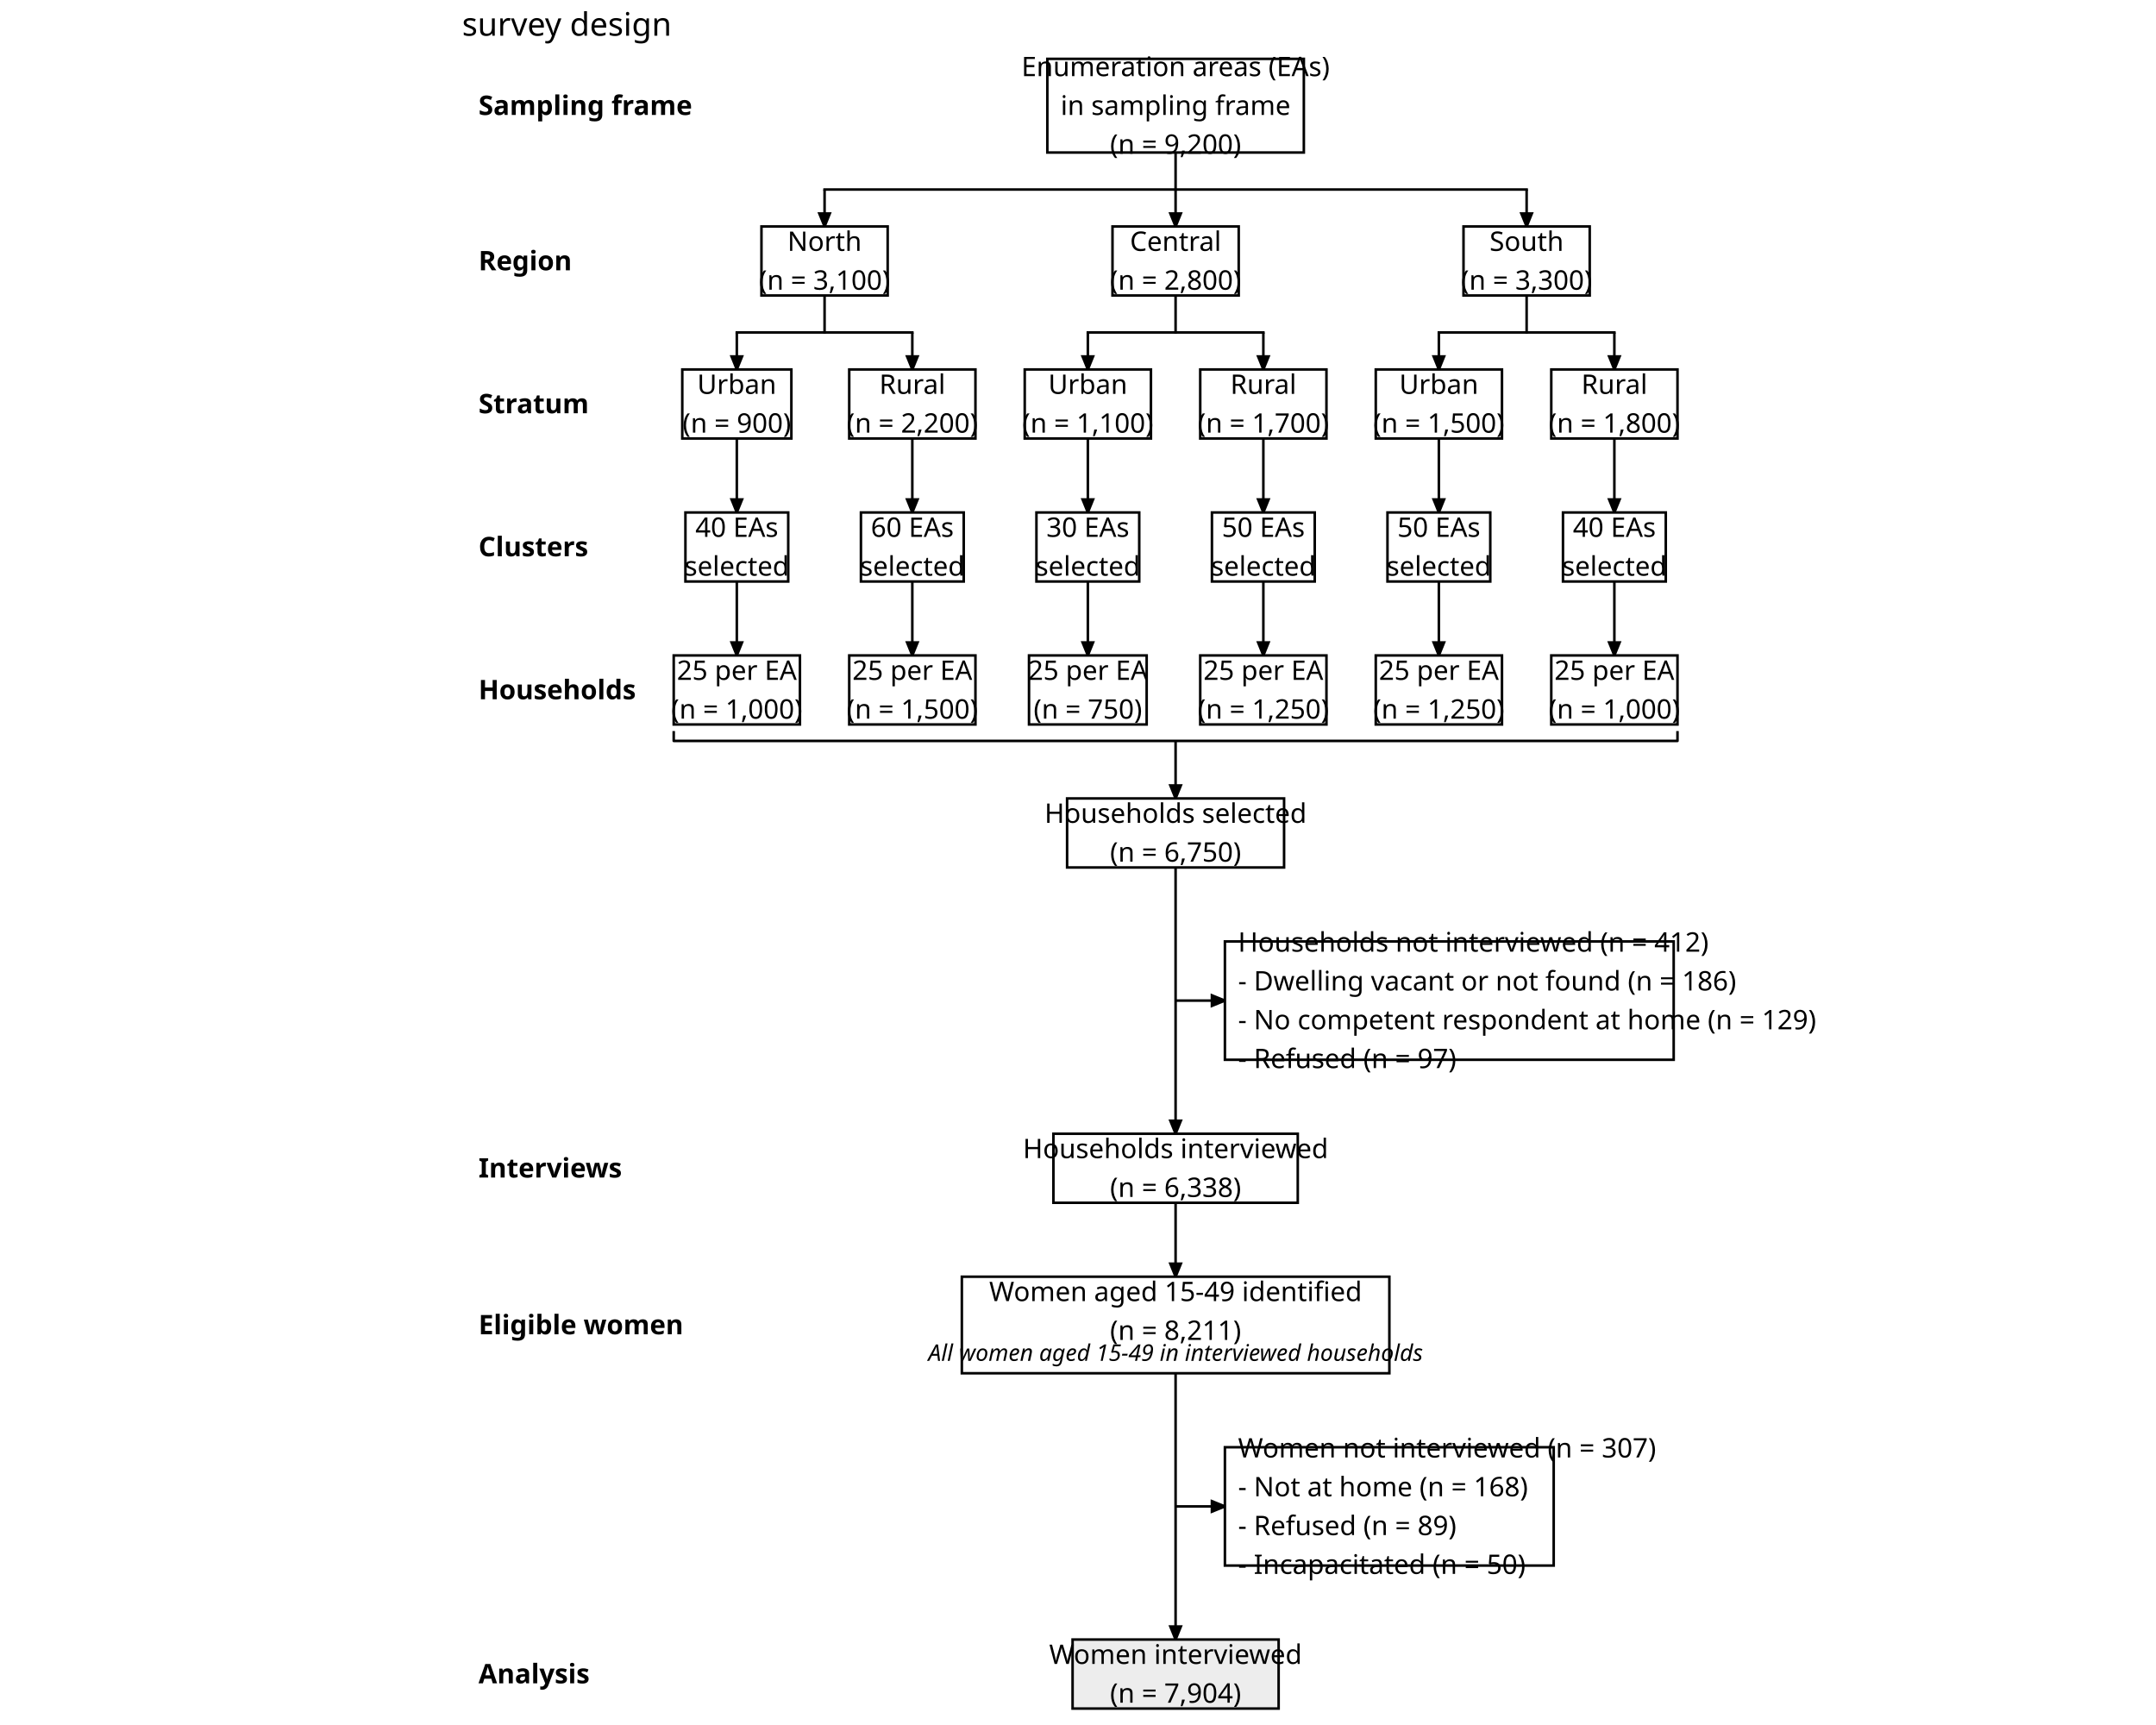
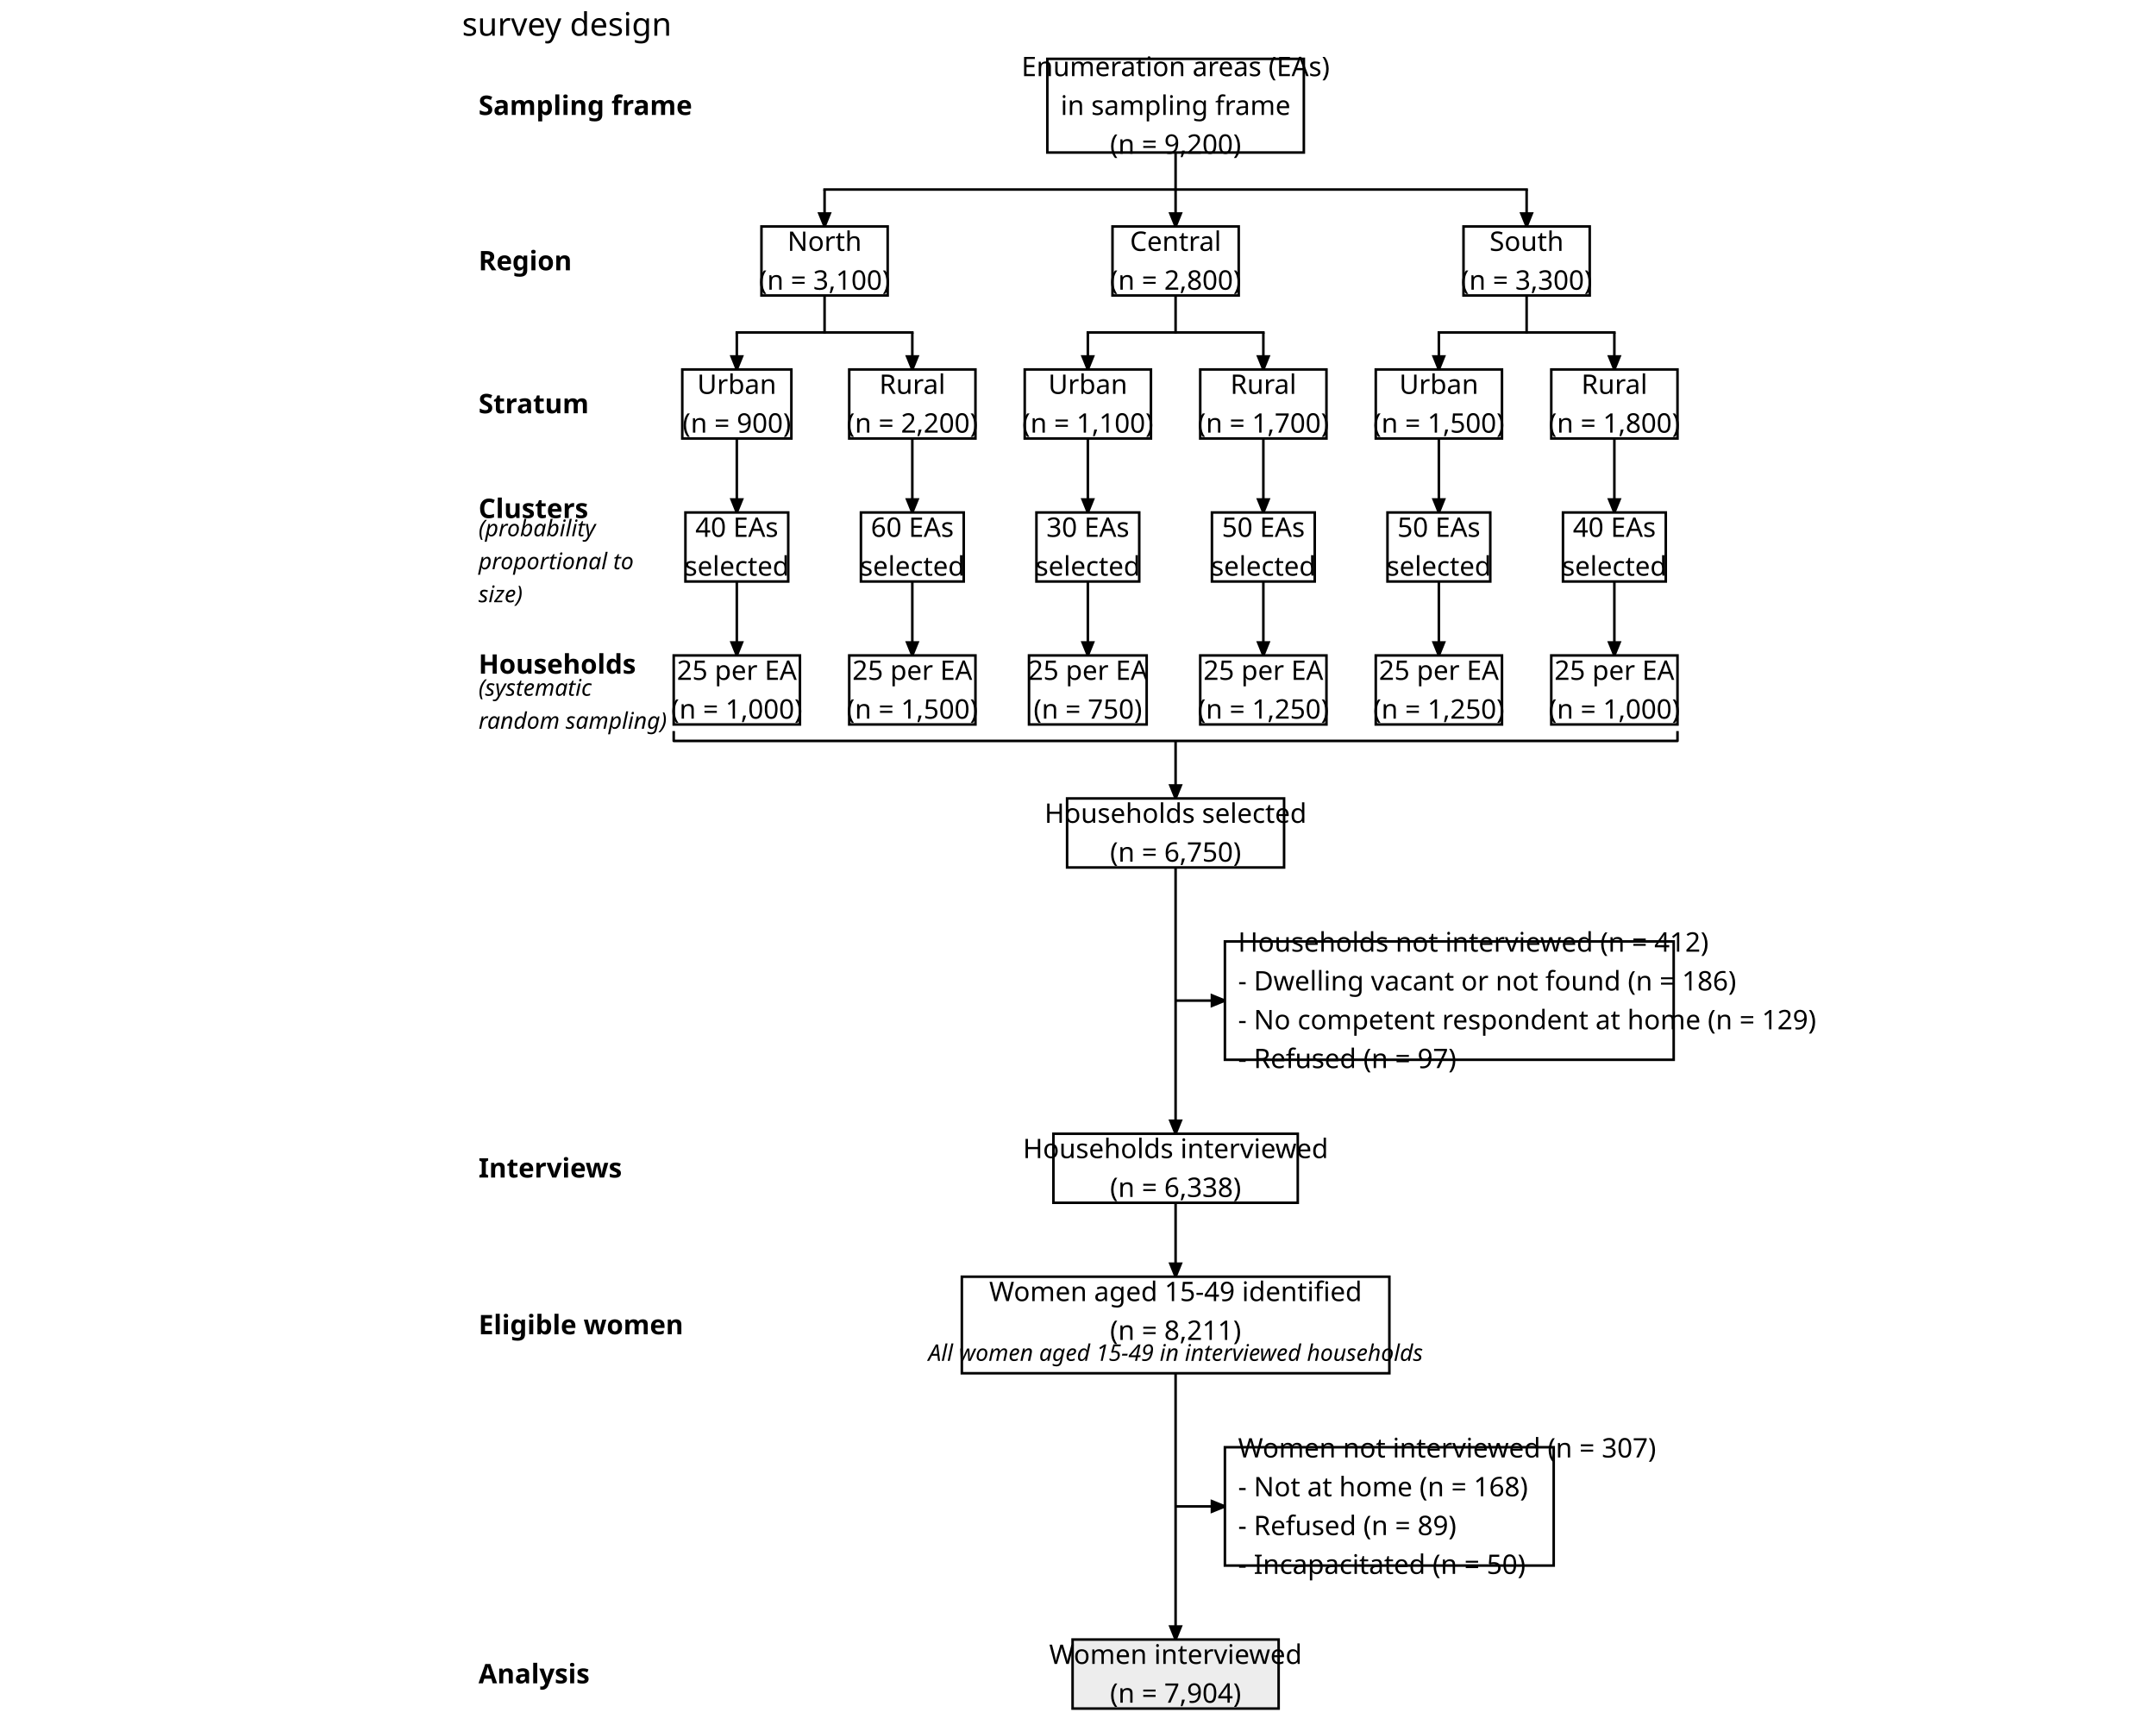
<svg xmlns="http://www.w3.org/2000/svg" class="svglite" data-engine-version="2.0" width="720.00pt" height="576.00pt" viewBox="0 0 720.00 576.00">
  <defs>
    <style type="text/css">
    .svglite line, .svglite polyline, .svglite polygon, .svglite path, .svglite rect, .svglite circle {
      fill: none;
      stroke: #000000;
      stroke-linecap: round;
      stroke-linejoin: round;
      stroke-miterlimit: 10.00;
    }
  </style>
  </defs>
  <rect width="100%" height="100%" style="stroke: none; fill: #FFFFFF;" />
  <defs>
    <clipPath id="cpMC4wMHw3MjAuMDB8MC4wMHw1NzYuMDA=">
      <rect x="0.00" y="0.00" width="720.00" height="576.00" />
    </clipPath>
  </defs>
  <g clip-path="url(#cpMC4wMHw3MjAuMDB8MC4wMHw1NzYuMDA=)">
</g>
  <defs>
    <clipPath id="cpMTU0LjMxfDU2NS42OXwwLjAwfDU3Ni4wMA==">
      <rect x="154.31" y="0.00" width="411.37" height="576.00" />
    </clipPath>
  </defs>
  <g clip-path="url(#cpMTU0LjMxfDU2NS42OXwwLjAwfDU3Ni4wMA==)">
    <rect x="154.31" y="0.00" width="411.37" height="576.00" style="stroke-width: 0.00; stroke: none; fill: #FFFFFF;" />
  </g>
  <g clip-path="url(#cpMC4wMHw3MjAuMDB8MC4wMHw1NzYuMDA=)">
    <rect x="154.31" y="14.16" width="411.37" height="561.84" style="stroke-width: 0.00; stroke: none; fill: #FFFFFF;" />
    <line x1="392.59" y1="50.93" x2="392.59" y2="63.28" style="stroke-width: 0.85; stroke-linecap: square;" />
    <line x1="275.37" y1="63.28" x2="509.82" y2="63.28" style="stroke-width: 0.85; stroke-linecap: square;" />
    <line x1="275.37" y1="98.67" x2="275.37" y2="111.02" style="stroke-width: 0.85; stroke-linecap: square;" />
    <line x1="246.06" y1="111.02" x2="304.67" y2="111.02" style="stroke-width: 0.85; stroke-linecap: square;" />
    <line x1="392.59" y1="98.67" x2="392.59" y2="111.02" style="stroke-width: 0.85; stroke-linecap: square;" />
    <line x1="363.29" y1="111.02" x2="421.90" y2="111.02" style="stroke-width: 0.85; stroke-linecap: square;" />
    <line x1="509.82" y1="98.67" x2="509.82" y2="111.02" style="stroke-width: 0.85; stroke-linecap: square;" />
    <line x1="480.51" y1="111.02" x2="539.12" y2="111.02" style="stroke-width: 0.85; stroke-linecap: square;" />
    <line x1="275.37" y1="63.28" x2="275.37" y2="75.62" style="stroke-width: 0.85; stroke-linecap: butt; stroke-linejoin: miter;" />
    <polygon points="273.61,71.29 275.37,75.62 277.12,71.29 " style="stroke-width: 0.85; stroke-linecap: butt; stroke-linejoin: miter; fill: #000000;" />
    <line x1="392.59" y1="63.28" x2="392.59" y2="75.62" style="stroke-width: 0.85; stroke-linecap: butt; stroke-linejoin: miter;" />
    <polygon points="390.84,71.29 392.59,75.62 394.35,71.29 " style="stroke-width: 0.85; stroke-linecap: butt; stroke-linejoin: miter; fill: #000000;" />
    <line x1="509.82" y1="63.28" x2="509.82" y2="75.62" style="stroke-width: 0.85; stroke-linecap: butt; stroke-linejoin: miter;" />
    <polygon points="508.06,71.29 509.82,75.62 511.57,71.29 " style="stroke-width: 0.85; stroke-linecap: butt; stroke-linejoin: miter; fill: #000000;" />
    <line x1="246.06" y1="111.02" x2="246.06" y2="123.37" style="stroke-width: 0.85; stroke-linecap: butt; stroke-linejoin: miter;" />
    <polygon points="244.31,119.03 246.06,123.37 247.81,119.03 " style="stroke-width: 0.85; stroke-linecap: butt; stroke-linejoin: miter; fill: #000000;" />
    <line x1="304.67" y1="111.02" x2="304.67" y2="123.37" style="stroke-width: 0.85; stroke-linecap: butt; stroke-linejoin: miter;" />
    <polygon points="302.92,119.03 304.67,123.37 306.43,119.03 " style="stroke-width: 0.85; stroke-linecap: butt; stroke-linejoin: miter; fill: #000000;" />
    <line x1="363.29" y1="111.02" x2="363.29" y2="123.37" style="stroke-width: 0.85; stroke-linecap: butt; stroke-linejoin: miter;" />
    <polygon points="361.53,119.03 363.29,123.37 365.04,119.03 " style="stroke-width: 0.85; stroke-linecap: butt; stroke-linejoin: miter; fill: #000000;" />
    <line x1="421.90" y1="111.02" x2="421.90" y2="123.37" style="stroke-width: 0.85; stroke-linecap: butt; stroke-linejoin: miter;" />
    <polygon points="420.15,119.03 421.90,123.37 423.65,119.03 " style="stroke-width: 0.85; stroke-linecap: butt; stroke-linejoin: miter; fill: #000000;" />
    <line x1="480.51" y1="111.02" x2="480.51" y2="123.37" style="stroke-width: 0.85; stroke-linecap: butt; stroke-linejoin: miter;" />
    <polygon points="478.76,119.03 480.51,123.37 482.26,119.03 " style="stroke-width: 0.85; stroke-linecap: butt; stroke-linejoin: miter; fill: #000000;" />
    <line x1="539.12" y1="111.02" x2="539.12" y2="123.37" style="stroke-width: 0.85; stroke-linecap: butt; stroke-linejoin: miter;" />
    <polygon points="537.37,119.03 539.12,123.37 540.88,119.03 " style="stroke-width: 0.85; stroke-linecap: butt; stroke-linejoin: miter; fill: #000000;" />
    <line x1="246.06" y1="146.42" x2="246.06" y2="171.12" style="stroke-width: 0.85; stroke-linecap: butt; stroke-linejoin: miter;" />
    <polygon points="244.31,166.78 246.06,171.12 247.81,166.78 " style="stroke-width: 0.85; stroke-linecap: butt; stroke-linejoin: miter; fill: #000000;" />
    <line x1="304.67" y1="146.42" x2="304.67" y2="171.12" style="stroke-width: 0.85; stroke-linecap: butt; stroke-linejoin: miter;" />
    <polygon points="302.92,166.78 304.67,171.12 306.43,166.78 " style="stroke-width: 0.85; stroke-linecap: butt; stroke-linejoin: miter; fill: #000000;" />
    <line x1="363.29" y1="146.42" x2="363.29" y2="171.12" style="stroke-width: 0.85; stroke-linecap: butt; stroke-linejoin: miter;" />
    <polygon points="361.53,166.78 363.29,171.12 365.04,166.78 " style="stroke-width: 0.85; stroke-linecap: butt; stroke-linejoin: miter; fill: #000000;" />
    <line x1="421.90" y1="146.42" x2="421.90" y2="171.12" style="stroke-width: 0.85; stroke-linecap: butt; stroke-linejoin: miter;" />
    <polygon points="420.15,166.78 421.90,171.12 423.65,166.78 " style="stroke-width: 0.85; stroke-linecap: butt; stroke-linejoin: miter; fill: #000000;" />
    <line x1="480.51" y1="146.42" x2="480.51" y2="171.12" style="stroke-width: 0.85; stroke-linecap: butt; stroke-linejoin: miter;" />
    <polygon points="478.76,166.78 480.51,171.12 482.26,166.78 " style="stroke-width: 0.85; stroke-linecap: butt; stroke-linejoin: miter; fill: #000000;" />
    <line x1="539.12" y1="146.42" x2="539.12" y2="171.12" style="stroke-width: 0.85; stroke-linecap: butt; stroke-linejoin: miter;" />
    <polygon points="537.37,166.78 539.12,171.12 540.88,166.78 " style="stroke-width: 0.85; stroke-linecap: butt; stroke-linejoin: miter; fill: #000000;" />
    <line x1="246.06" y1="194.17" x2="246.06" y2="218.86" style="stroke-width: 0.85; stroke-linecap: butt; stroke-linejoin: miter;" />
    <polygon points="244.31,214.52 246.06,218.86 247.81,214.52 " style="stroke-width: 0.85; stroke-linecap: butt; stroke-linejoin: miter; fill: #000000;" />
    <line x1="304.67" y1="194.17" x2="304.67" y2="218.86" style="stroke-width: 0.85; stroke-linecap: butt; stroke-linejoin: miter;" />
    <polygon points="302.92,214.52 304.67,218.86 306.43,214.52 " style="stroke-width: 0.85; stroke-linecap: butt; stroke-linejoin: miter; fill: #000000;" />
    <line x1="363.29" y1="194.17" x2="363.29" y2="218.86" style="stroke-width: 0.85; stroke-linecap: butt; stroke-linejoin: miter;" />
    <polygon points="361.53,214.52 363.29,218.86 365.04,214.52 " style="stroke-width: 0.85; stroke-linecap: butt; stroke-linejoin: miter; fill: #000000;" />
    <line x1="421.90" y1="194.17" x2="421.90" y2="218.86" style="stroke-width: 0.85; stroke-linecap: butt; stroke-linejoin: miter;" />
    <polygon points="420.15,214.52 421.90,218.86 423.65,214.52 " style="stroke-width: 0.85; stroke-linecap: butt; stroke-linejoin: miter; fill: #000000;" />
    <line x1="480.51" y1="194.17" x2="480.51" y2="218.86" style="stroke-width: 0.85; stroke-linecap: butt; stroke-linejoin: miter;" />
    <polygon points="478.76,214.52 480.51,218.86 482.26,214.52 " style="stroke-width: 0.85; stroke-linecap: butt; stroke-linejoin: miter; fill: #000000;" />
    <line x1="539.12" y1="194.17" x2="539.12" y2="218.86" style="stroke-width: 0.85; stroke-linecap: butt; stroke-linejoin: miter;" />
    <polygon points="537.37,214.52 539.12,218.86 540.88,214.52 " style="stroke-width: 0.85; stroke-linecap: butt; stroke-linejoin: miter; fill: #000000;" />
    <line x1="392.59" y1="289.66" x2="392.59" y2="378.57" style="stroke-width: 0.85; stroke-linecap: butt; stroke-linejoin: miter;" />
    <polygon points="390.84,374.23 392.59,378.57 394.35,374.23 " style="stroke-width: 0.85; stroke-linecap: butt; stroke-linejoin: miter; fill: #000000;" />
    <line x1="392.59" y1="401.62" x2="392.59" y2="426.31" style="stroke-width: 0.85; stroke-linecap: butt; stroke-linejoin: miter;" />
    <polygon points="390.84,421.97 392.59,426.31 394.35,421.97 " style="stroke-width: 0.85; stroke-linecap: butt; stroke-linejoin: miter; fill: #000000;" />
    <line x1="392.59" y1="458.56" x2="392.59" y2="547.46" style="stroke-width: 0.85; stroke-linecap: butt; stroke-linejoin: miter;" />
    <polygon points="390.84,543.12 392.59,547.46 394.35,543.12 " style="stroke-width: 0.85; stroke-linecap: butt; stroke-linejoin: miter; fill: #000000;" />
    <line x1="392.59" y1="247.40" x2="392.59" y2="266.61" style="stroke-width: 0.85; stroke-linecap: butt; stroke-linejoin: miter;" />
    <polygon points="390.84,262.27 392.59,266.61 394.35,262.27 " style="stroke-width: 0.85; stroke-linecap: butt; stroke-linejoin: miter; fill: #000000;" />
    <line x1="392.59" y1="334.11" x2="409.06" y2="334.11" style="stroke-width: 0.85; stroke-linecap: butt; stroke-linejoin: miter;" />
    <polygon points="404.72,335.87 409.06,334.11 404.72,332.36 " style="stroke-width: 0.85; stroke-linecap: butt; stroke-linejoin: miter; fill: #000000;" />
    <line x1="392.59" y1="503.01" x2="409.06" y2="503.01" style="stroke-width: 0.85; stroke-linecap: butt; stroke-linejoin: miter;" />
    <polygon points="404.72,504.76 409.06,503.01 404.72,501.26 " style="stroke-width: 0.85; stroke-linecap: butt; stroke-linejoin: miter; fill: #000000;" />
    <polyline points="224.99,244.11 224.99,247.40 560.20,247.40 560.20,244.11 " style="stroke-width: 0.85; stroke-linecap: butt;" />
    <rect x="349.76" y="19.65" width="85.66" height="31.28" style="stroke-width: 0.85; stroke-linecap: butt; stroke-linejoin: miter; fill: #FFFFFF;" />
    <rect x="254.29" y="75.62" width="42.15" height="23.05" style="stroke-width: 0.85; stroke-linecap: butt; stroke-linejoin: miter; fill: #FFFFFF;" />
    <rect x="371.52" y="75.62" width="42.15" height="23.05" style="stroke-width: 0.85; stroke-linecap: butt; stroke-linejoin: miter; fill: #FFFFFF;" />
    <rect x="488.74" y="75.62" width="42.15" height="23.05" style="stroke-width: 0.85; stroke-linecap: butt; stroke-linejoin: miter; fill: #FFFFFF;" />
    <rect x="227.85" y="123.37" width="36.43" height="23.05" style="stroke-width: 0.85; stroke-linecap: butt; stroke-linejoin: miter; fill: #FFFFFF;" />
    <rect x="283.60" y="123.37" width="42.15" height="23.05" style="stroke-width: 0.85; stroke-linecap: butt; stroke-linejoin: miter; fill: #FFFFFF;" />
    <rect x="342.21" y="123.37" width="42.15" height="23.05" style="stroke-width: 0.85; stroke-linecap: butt; stroke-linejoin: miter; fill: #FFFFFF;" />
    <rect x="400.82" y="123.37" width="42.15" height="23.05" style="stroke-width: 0.85; stroke-linecap: butt; stroke-linejoin: miter; fill: #FFFFFF;" />
    <rect x="459.44" y="123.37" width="42.15" height="23.05" style="stroke-width: 0.85; stroke-linecap: butt; stroke-linejoin: miter; fill: #FFFFFF;" />
    <rect x="518.05" y="123.37" width="42.15" height="23.05" style="stroke-width: 0.85; stroke-linecap: butt; stroke-linejoin: miter; fill: #FFFFFF;" />
    <rect x="228.90" y="171.12" width="34.33" height="23.05" style="stroke-width: 0.85; stroke-linecap: butt; stroke-linejoin: miter; fill: #FFFFFF;" />
    <rect x="287.51" y="171.12" width="34.33" height="23.05" style="stroke-width: 0.85; stroke-linecap: butt; stroke-linejoin: miter; fill: #FFFFFF;" />
    <rect x="346.12" y="171.12" width="34.33" height="23.05" style="stroke-width: 0.85; stroke-linecap: butt; stroke-linejoin: miter; fill: #FFFFFF;" />
    <rect x="404.73" y="171.12" width="34.33" height="23.05" style="stroke-width: 0.85; stroke-linecap: butt; stroke-linejoin: miter; fill: #FFFFFF;" />
    <rect x="463.35" y="171.12" width="34.33" height="23.05" style="stroke-width: 0.85; stroke-linecap: butt; stroke-linejoin: miter; fill: #FFFFFF;" />
    <rect x="521.96" y="171.12" width="34.33" height="23.05" style="stroke-width: 0.85; stroke-linecap: butt; stroke-linejoin: miter; fill: #FFFFFF;" />
    <rect x="224.99" y="218.86" width="42.15" height="23.05" style="stroke-width: 0.85; stroke-linecap: butt; stroke-linejoin: miter; fill: #FFFFFF;" />
    <rect x="283.60" y="218.86" width="42.15" height="23.05" style="stroke-width: 0.85; stroke-linecap: butt; stroke-linejoin: miter; fill: #FFFFFF;" />
    <rect x="343.64" y="218.86" width="39.29" height="23.05" style="stroke-width: 0.85; stroke-linecap: butt; stroke-linejoin: miter; fill: #FFFFFF;" />
    <rect x="400.82" y="218.86" width="42.15" height="23.05" style="stroke-width: 0.85; stroke-linecap: butt; stroke-linejoin: miter; fill: #FFFFFF;" />
    <rect x="459.44" y="218.86" width="42.15" height="23.05" style="stroke-width: 0.85; stroke-linecap: butt; stroke-linejoin: miter; fill: #FFFFFF;" />
    <rect x="518.05" y="218.86" width="42.15" height="23.05" style="stroke-width: 0.85; stroke-linecap: butt; stroke-linejoin: miter; fill: #FFFFFF;" />
    <rect x="356.36" y="266.61" width="72.46" height="23.05" style="stroke-width: 0.85; stroke-linecap: butt; stroke-linejoin: miter; fill: #FFFFFF;" />
    <rect x="351.79" y="378.57" width="81.60" height="23.05" style="stroke-width: 0.85; stroke-linecap: butt; stroke-linejoin: miter; fill: #FFFFFF;" />
    <rect x="321.21" y="426.31" width="142.77" height="32.24" style="stroke-width: 0.85; stroke-linecap: butt; stroke-linejoin: miter; fill: #FFFFFF;" />
    <rect x="358.19" y="547.46" width="68.81" height="23.05" style="stroke-width: 0.85; stroke-linecap: butt; stroke-linejoin: miter; fill: #EDEDED;" />
    <text x="392.59" y="25.42" text-anchor="middle" style="font-size: 9.00px; font-family: sans;" textLength="101.06px" lengthAdjust="spacingAndGlyphs">Enumeration areas (EAs)</text>
    <text x="392.59" y="38.38" text-anchor="middle" style="font-size: 9.00px; font-family: sans;" textLength="71.04px" lengthAdjust="spacingAndGlyphs">in sampling frame</text>
    <text x="392.59" y="51.34" text-anchor="middle" style="font-size: 9.00px; font-family: sans;" textLength="43.78px" lengthAdjust="spacingAndGlyphs">(n = 9,200)</text>
    <text x="275.37" y="83.77" text-anchor="middle" style="font-size: 9.00px; font-family: sans;" textLength="22.01px" lengthAdjust="spacingAndGlyphs">North</text>
    <text x="275.37" y="96.73" text-anchor="middle" style="font-size: 9.00px; font-family: sans;" textLength="43.78px" lengthAdjust="spacingAndGlyphs">(n = 3,100)</text>
    <text x="392.59" y="83.77" text-anchor="middle" style="font-size: 9.00px; font-family: sans;" textLength="29.01px" lengthAdjust="spacingAndGlyphs">Central</text>
    <text x="392.59" y="96.73" text-anchor="middle" style="font-size: 9.00px; font-family: sans;" textLength="43.78px" lengthAdjust="spacingAndGlyphs">(n = 2,800)</text>
    <text x="509.82" y="83.77" text-anchor="middle" style="font-size: 9.00px; font-family: sans;" textLength="23.52px" lengthAdjust="spacingAndGlyphs">South</text>
    <text x="509.82" y="96.73" text-anchor="middle" style="font-size: 9.00px; font-family: sans;" textLength="43.78px" lengthAdjust="spacingAndGlyphs">(n = 3,300)</text>
    <text x="246.06" y="131.51" text-anchor="middle" style="font-size: 9.00px; font-family: sans;" textLength="24.52px" lengthAdjust="spacingAndGlyphs">Urban</text>
    <text x="246.06" y="144.47" text-anchor="middle" style="font-size: 9.00px; font-family: sans;" textLength="36.28px" lengthAdjust="spacingAndGlyphs">(n = 900)</text>
    <text x="304.67" y="131.51" text-anchor="middle" style="font-size: 9.00px; font-family: sans;" textLength="21.51px" lengthAdjust="spacingAndGlyphs">Rural</text>
    <text x="304.67" y="144.47" text-anchor="middle" style="font-size: 9.00px; font-family: sans;" textLength="43.78px" lengthAdjust="spacingAndGlyphs">(n = 2,200)</text>
    <text x="363.29" y="131.51" text-anchor="middle" style="font-size: 9.00px; font-family: sans;" textLength="24.52px" lengthAdjust="spacingAndGlyphs">Urban</text>
    <text x="363.29" y="144.47" text-anchor="middle" style="font-size: 9.00px; font-family: sans;" textLength="43.78px" lengthAdjust="spacingAndGlyphs">(n = 1,100)</text>
    <text x="421.90" y="131.51" text-anchor="middle" style="font-size: 9.00px; font-family: sans;" textLength="21.51px" lengthAdjust="spacingAndGlyphs">Rural</text>
    <text x="421.90" y="144.47" text-anchor="middle" style="font-size: 9.00px; font-family: sans;" textLength="43.78px" lengthAdjust="spacingAndGlyphs">(n = 1,700)</text>
    <text x="480.51" y="131.51" text-anchor="middle" style="font-size: 9.00px; font-family: sans;" textLength="24.52px" lengthAdjust="spacingAndGlyphs">Urban</text>
    <text x="480.51" y="144.47" text-anchor="middle" style="font-size: 9.00px; font-family: sans;" textLength="43.78px" lengthAdjust="spacingAndGlyphs">(n = 1,500)</text>
    <text x="539.12" y="131.51" text-anchor="middle" style="font-size: 9.00px; font-family: sans;" textLength="21.51px" lengthAdjust="spacingAndGlyphs">Rural</text>
    <text x="539.12" y="144.47" text-anchor="middle" style="font-size: 9.00px; font-family: sans;" textLength="43.78px" lengthAdjust="spacingAndGlyphs">(n = 1,800)</text>
    <text x="246.06" y="179.26" text-anchor="middle" style="font-size: 9.00px; font-family: sans;" textLength="29.03px" lengthAdjust="spacingAndGlyphs">40 EAs</text>
    <text x="246.06" y="192.22" text-anchor="middle" style="font-size: 9.00px; font-family: sans;" textLength="33.53px" lengthAdjust="spacingAndGlyphs">selected</text>
    <text x="304.67" y="179.26" text-anchor="middle" style="font-size: 9.00px; font-family: sans;" textLength="29.03px" lengthAdjust="spacingAndGlyphs">60 EAs</text>
    <text x="304.67" y="192.22" text-anchor="middle" style="font-size: 9.00px; font-family: sans;" textLength="33.53px" lengthAdjust="spacingAndGlyphs">selected</text>
    <text x="363.29" y="179.26" text-anchor="middle" style="font-size: 9.00px; font-family: sans;" textLength="29.03px" lengthAdjust="spacingAndGlyphs">30 EAs</text>
    <text x="363.29" y="192.22" text-anchor="middle" style="font-size: 9.00px; font-family: sans;" textLength="33.53px" lengthAdjust="spacingAndGlyphs">selected</text>
    <text x="421.90" y="179.26" text-anchor="middle" style="font-size: 9.00px; font-family: sans;" textLength="29.03px" lengthAdjust="spacingAndGlyphs">50 EAs</text>
    <text x="421.90" y="192.22" text-anchor="middle" style="font-size: 9.00px; font-family: sans;" textLength="33.53px" lengthAdjust="spacingAndGlyphs">selected</text>
    <text x="480.51" y="179.26" text-anchor="middle" style="font-size: 9.00px; font-family: sans;" textLength="29.03px" lengthAdjust="spacingAndGlyphs">50 EAs</text>
    <text x="480.51" y="192.22" text-anchor="middle" style="font-size: 9.00px; font-family: sans;" textLength="33.53px" lengthAdjust="spacingAndGlyphs">selected</text>
    <text x="539.12" y="179.26" text-anchor="middle" style="font-size: 9.00px; font-family: sans;" textLength="29.03px" lengthAdjust="spacingAndGlyphs">40 EAs</text>
    <text x="539.12" y="192.22" text-anchor="middle" style="font-size: 9.00px; font-family: sans;" textLength="33.53px" lengthAdjust="spacingAndGlyphs">selected</text>
    <text x="246.06" y="227.01" text-anchor="middle" style="font-size: 9.00px; font-family: sans;" textLength="40.03px" lengthAdjust="spacingAndGlyphs">25 per EA</text>
    <text x="246.06" y="239.97" text-anchor="middle" style="font-size: 9.00px; font-family: sans;" textLength="43.78px" lengthAdjust="spacingAndGlyphs">(n = 1,000)</text>
    <text x="304.67" y="227.01" text-anchor="middle" style="font-size: 9.00px; font-family: sans;" textLength="40.03px" lengthAdjust="spacingAndGlyphs">25 per EA</text>
    <text x="304.67" y="239.97" text-anchor="middle" style="font-size: 9.00px; font-family: sans;" textLength="43.78px" lengthAdjust="spacingAndGlyphs">(n = 1,500)</text>
    <text x="363.29" y="227.01" text-anchor="middle" style="font-size: 9.00px; font-family: sans;" textLength="40.03px" lengthAdjust="spacingAndGlyphs">25 per EA</text>
    <text x="363.29" y="239.97" text-anchor="middle" style="font-size: 9.00px; font-family: sans;" textLength="36.28px" lengthAdjust="spacingAndGlyphs">(n = 750)</text>
    <text x="421.90" y="227.01" text-anchor="middle" style="font-size: 9.00px; font-family: sans;" textLength="40.03px" lengthAdjust="spacingAndGlyphs">25 per EA</text>
    <text x="421.90" y="239.97" text-anchor="middle" style="font-size: 9.00px; font-family: sans;" textLength="43.78px" lengthAdjust="spacingAndGlyphs">(n = 1,250)</text>
    <text x="480.51" y="227.01" text-anchor="middle" style="font-size: 9.00px; font-family: sans;" textLength="40.03px" lengthAdjust="spacingAndGlyphs">25 per EA</text>
    <text x="480.51" y="239.97" text-anchor="middle" style="font-size: 9.00px; font-family: sans;" textLength="43.78px" lengthAdjust="spacingAndGlyphs">(n = 1,250)</text>
    <text x="539.12" y="227.01" text-anchor="middle" style="font-size: 9.00px; font-family: sans;" textLength="40.03px" lengthAdjust="spacingAndGlyphs">25 per EA</text>
    <text x="539.12" y="239.97" text-anchor="middle" style="font-size: 9.00px; font-family: sans;" textLength="43.78px" lengthAdjust="spacingAndGlyphs">(n = 1,000)</text>
    <text x="392.59" y="274.75" text-anchor="middle" style="font-size: 9.00px; font-family: sans;" textLength="83.57px" lengthAdjust="spacingAndGlyphs">Households selected</text>
    <text x="392.59" y="287.71" text-anchor="middle" style="font-size: 9.00px; font-family: sans;" textLength="43.78px" lengthAdjust="spacingAndGlyphs">(n = 6,750)</text>
    <text x="392.59" y="386.71" text-anchor="middle" style="font-size: 9.00px; font-family: sans;" textLength="95.57px" lengthAdjust="spacingAndGlyphs">Households interviewed</text>
    <text x="392.59" y="399.67" text-anchor="middle" style="font-size: 9.00px; font-family: sans;" textLength="43.78px" lengthAdjust="spacingAndGlyphs">(n = 6,338)</text>
    <text x="392.59" y="434.45" text-anchor="middle" style="font-size: 9.00px; font-family: sans;" textLength="117.58px" lengthAdjust="spacingAndGlyphs">Women aged 15-49 identified</text>
    <text x="392.59" y="447.41" text-anchor="middle" style="font-size: 9.00px; font-family: sans;" textLength="43.78px" lengthAdjust="spacingAndGlyphs">(n = 8,211)</text>
    <text x="392.59" y="555.60" text-anchor="middle" style="font-size: 9.00px; font-family: sans;" textLength="79.04px" lengthAdjust="spacingAndGlyphs">Women interviewed</text>
    <text x="392.59" y="568.56" text-anchor="middle" style="font-size: 9.00px; font-family: sans;" textLength="43.78px" lengthAdjust="spacingAndGlyphs">(n = 7,904)</text>
    <rect x="409.06" y="314.36" width="149.87" height="39.51" style="stroke-width: 0.85; stroke-linecap: butt; stroke-linejoin: miter; fill: #FFFFFF;" />
    <rect x="409.06" y="483.25" width="109.80" height="39.51" style="stroke-width: 0.85; stroke-linecap: butt; stroke-linejoin: miter; fill: #FFFFFF;" />
    <text x="413.45" y="317.77" style="font-size: 9.00px; font-family: sans;" textLength="149.36px" lengthAdjust="spacingAndGlyphs">Households not interviewed (n = 412)</text>
    <text x="413.45" y="330.73" style="font-size: 9.00px; font-family: sans;" textLength="157.85px" lengthAdjust="spacingAndGlyphs">- Dwelling vacant or not found (n = 186)</text>
    <text x="413.45" y="343.69" style="font-size: 9.00px; font-family: sans;" textLength="182.88px" lengthAdjust="spacingAndGlyphs">- No competent respondent at home (n = 129)</text>
    <text x="413.45" y="356.65" style="font-size: 9.00px; font-family: sans;" textLength="72.80px" lengthAdjust="spacingAndGlyphs">- Refused (n = 97)</text>
    <text x="413.45" y="486.67" style="font-size: 9.00px; font-family: sans;" textLength="132.83px" lengthAdjust="spacingAndGlyphs">Women not interviewed (n = 307)</text>
    <text x="413.45" y="499.63" style="font-size: 9.00px; font-family: sans;" textLength="93.31px" lengthAdjust="spacingAndGlyphs">- Not at home (n = 168)</text>
    <text x="413.45" y="512.59" style="font-size: 9.00px; font-family: sans;" textLength="72.80px" lengthAdjust="spacingAndGlyphs">- Refused (n = 89)</text>
    <text x="413.45" y="525.55" style="font-size: 9.00px; font-family: sans;" textLength="92.82px" lengthAdjust="spacingAndGlyphs">- Incapacitated (n = 50)</text>
    <text x="392.59" y="454.40" text-anchor="middle" style="font-size: 7.65px; font-style: italic; font-family: sans;" textLength="166.30px" lengthAdjust="spacingAndGlyphs">All women aged 15-49 in interviewed households</text>
    <text x="159.80" y="38.38" style="font-size: 9.00px; font-weight: bold; font-family: sans;" textLength="63.03px" lengthAdjust="spacingAndGlyphs">Sampling frame</text>
    <text x="159.80" y="90.25" style="font-size: 9.00px; font-weight: bold; font-family: sans;" textLength="28.52px" lengthAdjust="spacingAndGlyphs">Region</text>
    <text x="159.80" y="137.99" style="font-size: 9.00px; font-weight: bold; font-family: sans;" textLength="31.51px" lengthAdjust="spacingAndGlyphs">Stratum</text>
-     <text x="159.80" y="185.74" style="font-size: 9.00px; font-weight: bold; font-family: sans;" textLength="33.02px" lengthAdjust="spacingAndGlyphs">Clusters</text>
-     <text x="159.80" y="233.49" style="font-size: 9.00px; font-weight: bold; font-family: sans;" textLength="47.54px" lengthAdjust="spacingAndGlyphs">Households</text>
+     <text x="159.80" y="172.98" style="font-size: 9.00px; font-weight: bold; font-family: sans;" textLength="33.02px" lengthAdjust="spacingAndGlyphs">Clusters</text>
+     <text x="159.80" y="224.94" style="font-size: 9.00px; font-weight: bold; font-family: sans;" textLength="47.54px" lengthAdjust="spacingAndGlyphs">Households</text>
    <text x="159.80" y="393.19" style="font-size: 9.00px; font-weight: bold; font-family: sans;" textLength="40.52px" lengthAdjust="spacingAndGlyphs">Interviews</text>
    <text x="159.80" y="445.53" style="font-size: 9.00px; font-weight: bold; font-family: sans;" textLength="60.53px" lengthAdjust="spacingAndGlyphs">Eligible women</text>
    <text x="159.80" y="562.08" style="font-size: 9.00px; font-weight: bold; font-family: sans;" textLength="33.52px" lengthAdjust="spacingAndGlyphs">Analysis</text>
+     <text x="159.80" y="179.06" style="font-size: 7.65px; font-style: italic; font-family: sans;" textLength="37.42px" lengthAdjust="spacingAndGlyphs">(probability</text>
+     <text x="159.80" y="190.08" style="font-size: 7.65px; font-style: italic; font-family: sans;" textLength="48.91px" lengthAdjust="spacingAndGlyphs">proportional to</text>
+     <text x="159.80" y="201.09" style="font-size: 7.65px; font-style: italic; font-family: sans;" textLength="16.16px" lengthAdjust="spacingAndGlyphs">size)</text>
+     <text x="159.80" y="232.31" style="font-size: 7.65px; font-style: italic; font-family: sans;" textLength="38.69px" lengthAdjust="spacingAndGlyphs">(systematic</text>
+     <text x="159.80" y="243.33" style="font-size: 7.65px; font-style: italic; font-family: sans;" textLength="61.24px" lengthAdjust="spacingAndGlyphs">random sampling)</text>
    <text x="154.31" y="11.92" style="font-size: 10.80px; font-family: sans;" textLength="66.65px" lengthAdjust="spacingAndGlyphs">survey design</text>
  </g>
</svg>
